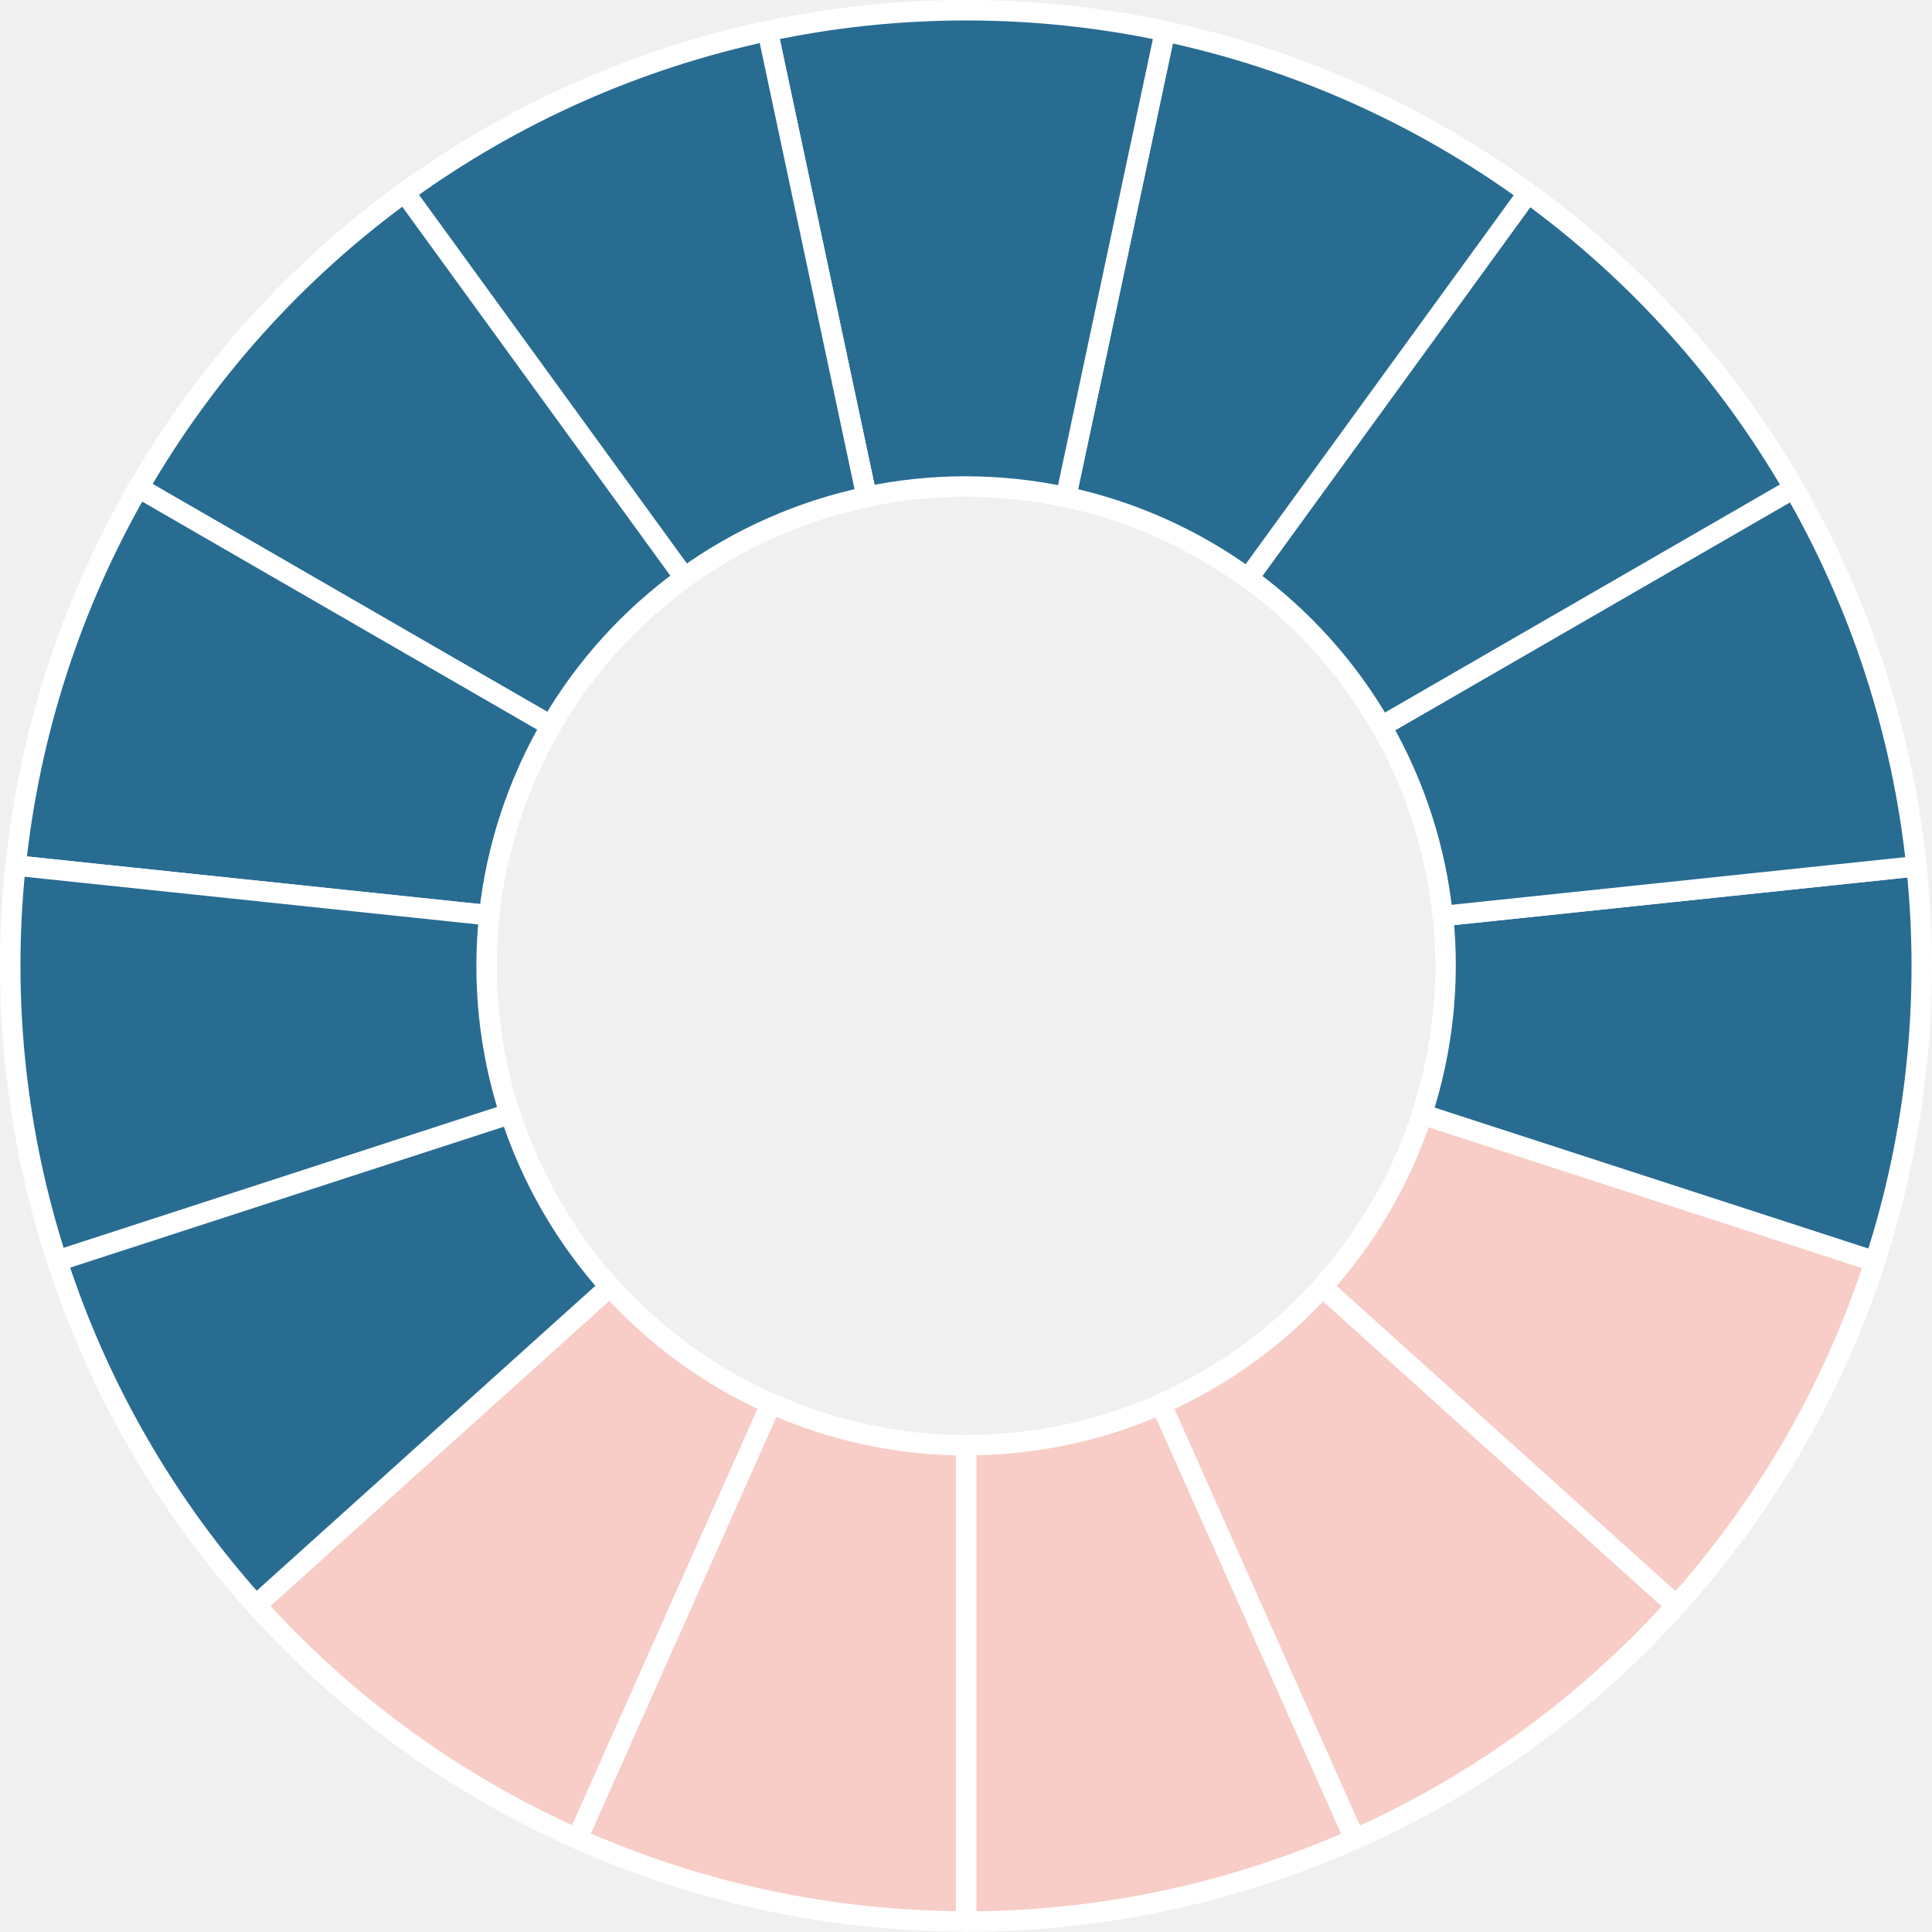
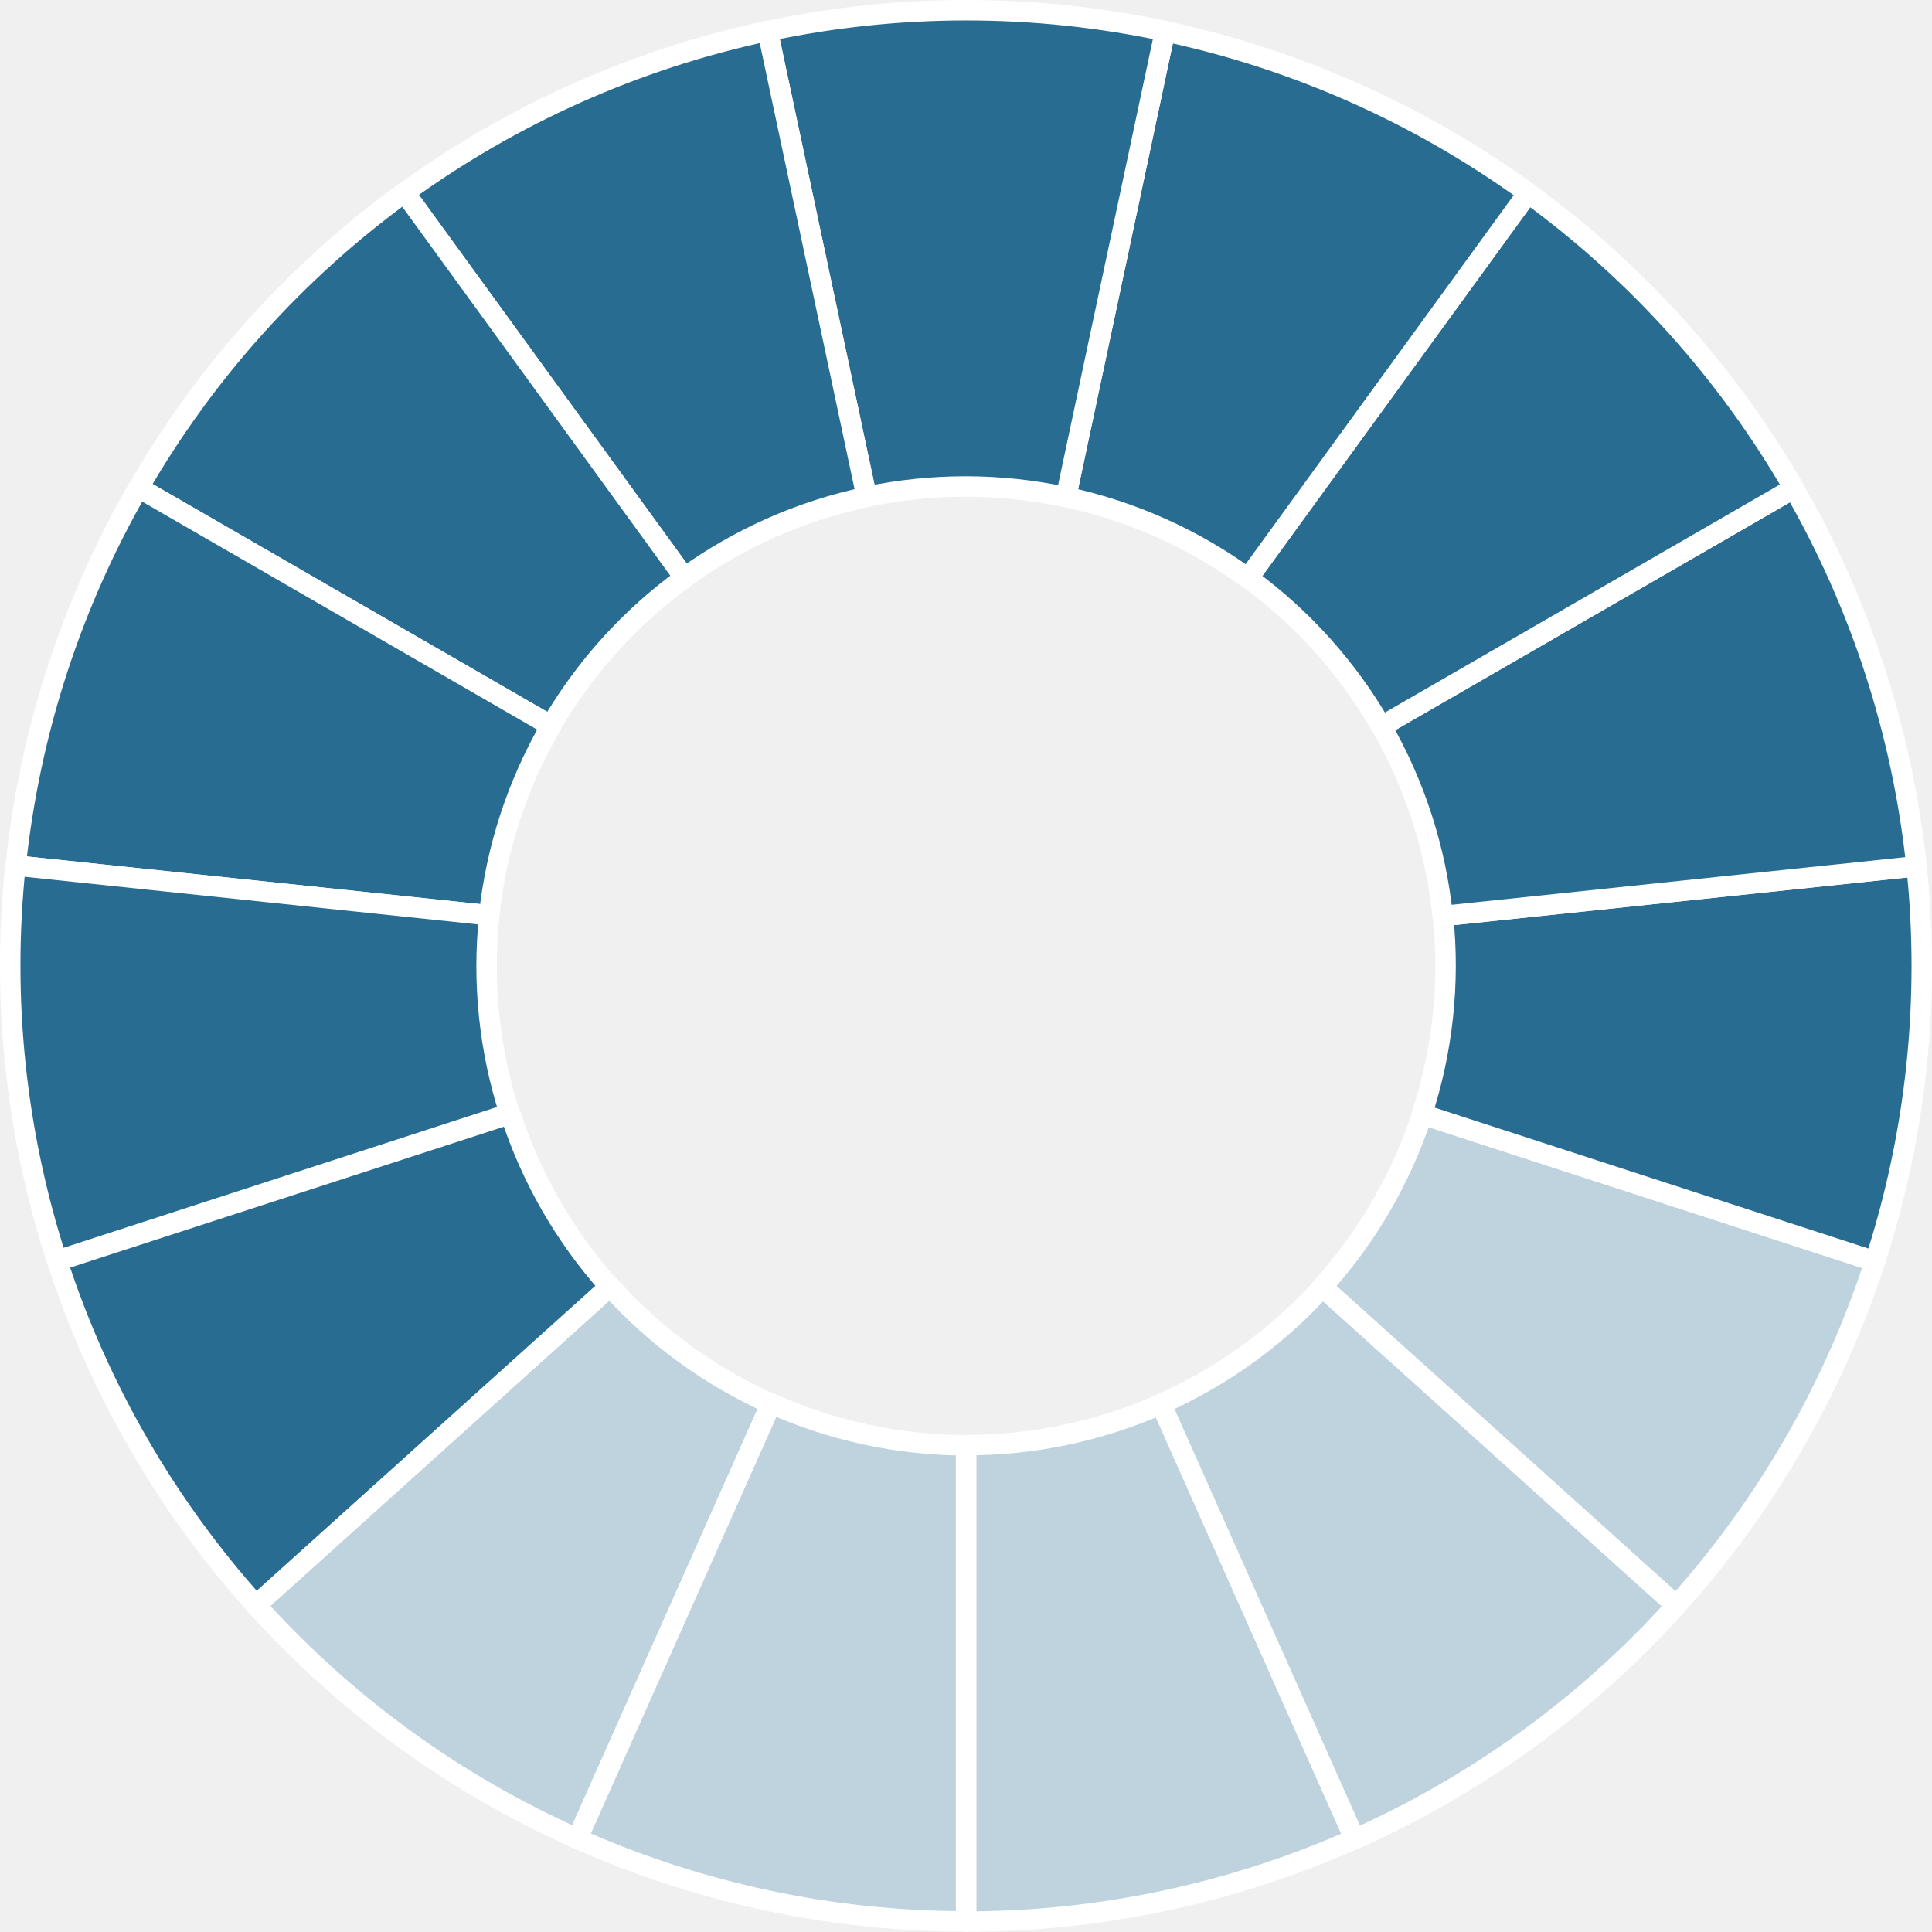
<svg xmlns="http://www.w3.org/2000/svg" width="188.397mm" height="188.378mm" viewBox="0 0 188.397 188.378" version="1.1" id="svg8">
  <defs id="defs2" />
  <g id="layer1" transform="translate(190.3505,238.7418)">
-     <g id="g1684" transform="rotate(-168,-0.2297064,101.1698)">
-       <path style="fill:#f8cdc7;fill-opacity:1;stroke:#ffffff;stroke-width:1.995;stroke-linecap:round;stroke-linejoin:round;stroke-miterlimit:4;stroke-dasharray:none;stroke-dashoffset:0;stroke-opacity:1" d="m 164.056,230.444 -9.653,45.411 a 46.76,46.76 12 0 1 17.742,7.938 l 27.31,-37.588 a 93.185,93.186 12 0 0 -35.399,-15.761 z" id="path884-6-8-0-8-55" />
-       <path style="fill:#f8cdc7;fill-opacity:1;stroke:#ffffff;stroke-width:1.995;stroke-linecap:round;stroke-linejoin:round;stroke-miterlimit:4;stroke-dasharray:none;stroke-dashoffset:0;stroke-opacity:1" d="m 89.904,246.187 27.288,37.559 a 46.76,46.76 54 0 1 17.771,-7.873 l -9.66,-45.446 a 93.186,93.185 54 0 0 -35.399,15.761 z" id="path884-6-8-0-8-8-6" />
-       <path style="fill:#f8cdc7;fill-opacity:1;stroke:#ffffff;stroke-width:1.995;stroke-linecap:round;stroke-linejoin:round;stroke-miterlimit:4;stroke-dasharray:none;stroke-dashoffset:0;stroke-opacity:1" d="m 125.307,230.444 9.652,45.411 a 46.76,46.76 78 0 1 19.437,0.035 l 9.66,-45.446 a 93.186,93.185 78 0 0 -38.749,-1e-5 z" id="path884-6-8-0-8-7-46" />
-       <path style="fill:#f8cdc7;fill-opacity:1;stroke:#ffffff;stroke-width:1.995;stroke-linecap:round;stroke-linejoin:round;stroke-miterlimit:4;stroke-dasharray:none;stroke-dashoffset:0;stroke-opacity:1" d="m 63.965,274.968 40.206,23.213 a 46.76,46.76 30 0 1 13.032,-14.421 L 89.894,246.172 a 93.186,93.185 30 0 0 -25.928,28.796 z" id="path884-6-8-0-8-84-08" />
-       <path style="fill:#f8cdc7;fill-opacity:1;stroke:#ffffff;stroke-width:1.995;stroke-linecap:round;stroke-linejoin:round;stroke-miterlimit:4;stroke-dasharray:none;stroke-dashoffset:0;stroke-opacity:1" d="m 51.991,311.821 46.171,4.853 a 46.76,46.76 6 0 1 6.04,-18.474 L 63.965,274.968 A 93.186,93.185 6 0 0 51.991,311.821 Z" id="path884-6-8-0-8-76-2" />
-       <path style="fill:#296c92;fill-opacity:1;stroke:#ffffff;stroke-width:1.995;stroke-linecap:round;stroke-linejoin:round;stroke-miterlimit:4;stroke-dasharray:none;stroke-dashoffset:0;stroke-opacity:1" d="m 56.042,350.357 44.153,-14.346 a 46.76,46.76 72 0 1 -1.997,-19.334 l -46.207,-4.857 a 93.185,93.186 72 0 0 4.05,38.537 z" id="path884-6-8-0-8-81-3" />
-       <path style="fill:#296c92;fill-opacity:1;stroke:#ffffff;stroke-width:1.995;stroke-linecap:round;stroke-linejoin:round;stroke-miterlimit:4;stroke-dasharray:none;stroke-dashoffset:0;stroke-opacity:1" d="m 75.416,383.915 34.501,-31.065 a 46.76,46.76 48 0 1 -9.688,-16.85 L 56.042,350.357 a 93.185,93.186 48 0 0 19.375,33.558 z" id="path884-6-8-0-8-9-2" />
-       <path style="fill:#296c92;fill-opacity:1;stroke:#ffffff;stroke-width:1.995;stroke-linecap:round;stroke-linejoin:round;stroke-miterlimit:4;stroke-dasharray:none;stroke-dashoffset:0;stroke-opacity:1" d="m 106.751,406.703 18.883,-42.412 a 46.76,46.76 24 0 1 -15.704,-11.453 l -34.528,31.089 a 93.185,93.186 24 0 0 31.349,22.776 z" id="path884-6-8-0-8-2-8" />
-       <path style="fill:#296c92;fill-opacity:1;stroke:#ffffff;stroke-width:1.995;stroke-linecap:round;stroke-linejoin:round;stroke-miterlimit:4;stroke-dasharray:none;stroke-dashoffset:0;stroke-opacity:1" d="m 144.654,414.759 1.3e-4,-46.426 a 46.76,46.76 90 0 1 -19.005,-4.076 l -18.898,42.445 a 93.186,93.185 90 0 0 37.902,8.056 z" id="path884-6-8-0-8-6-9" />
-       <path style="fill:#296c92;fill-opacity:1;stroke:#ffffff;stroke-width:1.995;stroke-linecap:round;stroke-linejoin:round;stroke-miterlimit:4;stroke-dasharray:none;stroke-dashoffset:0;stroke-opacity:1" d="m 182.556,406.721 -18.883,-42.412 a 46.76,46.76 66 0 1 -19.019,4.007 l -1.6e-4,46.462 a 93.186,93.185 66 0 0 37.902,-8.056 z" id="path884-6-8-0-8-1-40" />
-       <path style="fill:#296c92;fill-opacity:1;stroke:#ffffff;stroke-width:1.995;stroke-linecap:round;stroke-linejoin:round;stroke-miterlimit:4;stroke-dasharray:none;stroke-dashoffset:0;stroke-opacity:1" d="m 213.912,383.962 -34.501,-31.065 a 46.76,46.76 42 0 1 -15.745,11.396 l 18.898,42.445 a 93.186,93.185 42 0 0 31.349,-22.776 z" id="path884-6-8-0-8-64-5" />
-       <path style="fill:#296c92;fill-opacity:1;stroke:#ffffff;stroke-width:1.995;stroke-linecap:round;stroke-linejoin:round;stroke-miterlimit:4;stroke-dasharray:none;stroke-dashoffset:0;stroke-opacity:1" d="m 233.3,350.416 -44.153,-14.346 a 46.76,46.76 18 0 1 -9.749,16.815 l 34.528,31.089 a 93.186,93.185 18 0 0 19.375,-33.558 z" id="path884-6-8-0-8-3-6" />
-       <path style="fill:#296c92;fill-opacity:1;stroke:#ffffff;stroke-width:1.995;stroke-linecap:round;stroke-linejoin:round;stroke-miterlimit:4;stroke-dasharray:none;stroke-dashoffset:0;stroke-opacity:1" d="m 237.367,311.885 -46.171,4.853 a 46.76,46.76 84 0 1 -2.067,19.326 l 44.188,14.358 a 93.185,93.186 84 0 0 4.05,-38.537 z" id="path884-6-8-0-8-5-5" />
-       <path style="fill:#296c92;fill-opacity:1;stroke:#ffffff;stroke-width:1.995;stroke-linecap:round;stroke-linejoin:round;stroke-miterlimit:4;stroke-dasharray:none;stroke-dashoffset:0;stroke-opacity:1" d="m 225.411,275.03 -40.206,23.213 a 46.76,46.76 60 0 1 5.973,18.496 l 46.207,-4.856 a 93.185,93.186 60 0 0 -11.974,-36.853 z" id="path884-6-8-0-8-27-92" />
-       <path style="fill:#296c92;fill-opacity:1;stroke:#ffffff;stroke-width:1.995;stroke-linecap:round;stroke-linejoin:round;stroke-miterlimit:4;stroke-dasharray:none;stroke-dashoffset:0;stroke-opacity:1" d="m 199.455,246.204 -27.288,37.559 a 46.76,46.76 36 0 1 12.979,14.468 l 40.237,-23.231 a 93.185,93.186 36 0 0 -25.928,-28.796 z" id="path884-6-8-0-8-38-72" />
-     </g>
+     <path style="fill:#bfd3de;fill-opacity:1;stroke:#ffffff;stroke-width:1.995;stroke-linecap:round;stroke-linejoin:round;stroke-miterlimit:4;stroke-dasharray:none;stroke-dashoffset:0;stroke-opacity:1" d="m -134.048,-59.436 18.883,-42.412 a 46.76,46.76 24 0 1 -15.704,-11.453 l -34.528,31.089 a 93.185,93.186 24 0 0 31.349,22.776 z" id="path884-6-8-0-8-55" />
+     <path style="fill:#bfd3de;fill-opacity:1;stroke:#ffffff;stroke-width:1.995;stroke-linecap:round;stroke-linejoin:round;stroke-miterlimit:4;stroke-dasharray:none;stroke-dashoffset:0;stroke-opacity:1" d="m -58.243,-59.418 -18.883,-42.412 a 46.76,46.76 66 0 1 -19.019,4.007 l -2.08e-4,46.462 a 93.186,93.185 66 0 0 37.902,-8.056 z" id="path884-6-8-0-8-8-6" />
+     <path style="fill:#bfd3de;fill-opacity:1;stroke:#ffffff;stroke-width:1.995;stroke-linecap:round;stroke-linejoin:round;stroke-miterlimit:4;stroke-dasharray:none;stroke-dashoffset:0;stroke-opacity:1" d="m -96.145,-51.379 8.4e-5,-46.426 a 46.76,46.76 90 0 1 -19.005,-4.076 l -18.898,42.445 a 93.186,93.185 90 0 0 37.902,8.056 z" id="path884-6-8-0-8-7-46" />
+     <path style="fill:#bfd3de;fill-opacity:1;stroke:#ffffff;stroke-width:1.995;stroke-linecap:round;stroke-linejoin:round;stroke-miterlimit:4;stroke-dasharray:none;stroke-dashoffset:0;stroke-opacity:1" d="M -26.887,-82.177 -61.388,-113.242 a 46.76,46.76 42 0 1 -15.745,11.396 l 18.898,42.445 a 93.186,93.185 42 0 0 31.349,-22.776 z" id="path884-6-8-0-8-84-08" />
+     <path style="fill:#bfd3de;fill-opacity:1;stroke:#ffffff;stroke-width:1.995;stroke-linecap:round;stroke-linejoin:round;stroke-miterlimit:4;stroke-dasharray:none;stroke-dashoffset:0;stroke-opacity:1" d="m -7.513,-115.735 -44.153,-14.346 a 46.76,46.76 18 0 1 -9.749,16.815 l 34.528,31.089 a 93.186,93.185 18 0 0 19.375,-33.558 z" id="path884-6-8-0-8-76-2" />
+     <path style="fill:#296c92;fill-opacity:1;stroke:#ffffff;stroke-width:1.995;stroke-linecap:round;stroke-linejoin:round;stroke-miterlimit:4;stroke-dasharray:none;stroke-dashoffset:0;stroke-opacity:1" d="m -3.462,-154.272 -46.171,4.853 a 46.76,46.76 84 0 1 -2.066,19.326 l 44.188,14.358 a 93.185,93.186 84 0 0 4.05,-38.537 z" id="path884-6-8-0-8-81-3" />
+     <path style="fill:#296c92;fill-opacity:1;stroke:#ffffff;stroke-width:1.995;stroke-linecap:round;stroke-linejoin:round;stroke-miterlimit:4;stroke-dasharray:none;stroke-dashoffset:0;stroke-opacity:1" d="m -15.437,-191.124 -40.206,23.213 a 46.76,46.76 60 0 1 5.973,18.496 l 46.207,-4.856 a 93.185,93.186 60 0 0 -11.974,-36.853 z" id="path884-6-8-0-8-9-2" />
+     <path style="fill:#296c92;fill-opacity:1;stroke:#ffffff;stroke-width:1.995;stroke-linecap:round;stroke-linejoin:round;stroke-miterlimit:4;stroke-dasharray:none;stroke-dashoffset:0;stroke-opacity:1" d="m -41.349,-219.929 -27.288,37.559 a 46.76,46.76 36 0 1 12.979,14.468 l 40.237,-23.231 a 93.185,93.186 36 0 0 -25.928,-28.796 z" id="path884-6-8-0-8-2-8" />
+     <path style="fill:#296c92;fill-opacity:1;stroke:#ffffff;stroke-width:1.995;stroke-linecap:round;stroke-linejoin:round;stroke-miterlimit:4;stroke-dasharray:none;stroke-dashoffset:0;stroke-opacity:1" d="m -76.748,-235.69 -9.653,45.411 a 46.76,46.76 12 0 1 17.742,7.938 l 27.31,-37.588 a 93.185,93.186 12 0 0 -35.399,-15.761 z" id="path884-6-8-0-8-6-9" />
+     <path style="fill:#296c92;fill-opacity:1;stroke:#ffffff;stroke-width:1.995;stroke-linecap:round;stroke-linejoin:round;stroke-miterlimit:4;stroke-dasharray:none;stroke-dashoffset:0;stroke-opacity:1" d="m -115.493,-235.708 9.652,45.411 a 46.76,46.76 78 0 1 19.437,0.035 l 9.66,-45.446 a 93.186,93.185 78 0 0 -38.749,1e-5 z" id="path884-6-8-0-8-1-40" />
+     <path style="fill:#296c92;fill-opacity:1;stroke:#ffffff;stroke-width:1.995;stroke-linecap:round;stroke-linejoin:round;stroke-miterlimit:4;stroke-dasharray:none;stroke-dashoffset:0;stroke-opacity:1" d="m -150.896,-219.965 27.288,37.559 a 46.76,46.76 54 0 1 17.771,-7.873 l -9.66,-45.446 a 93.186,93.185 54 0 0 -35.399,15.761 z" id="path884-6-8-0-8-64-5" />
+     <path style="fill:#296c92;fill-opacity:1;stroke:#ffffff;stroke-width:1.995;stroke-linecap:round;stroke-linejoin:round;stroke-miterlimit:4;stroke-dasharray:none;stroke-dashoffset:0;stroke-opacity:1" d="m -176.835,-191.183 40.206,23.213 a 46.76,46.76 30 0 1 13.032,-14.421 l -27.309,-37.588 a 93.186,93.185 30 0 0 -25.928,28.796 z" id="path884-6-8-0-8-3-6" />
+     <path style="fill:#296c92;fill-opacity:1;stroke:#ffffff;stroke-width:1.995;stroke-linecap:round;stroke-linejoin:round;stroke-miterlimit:4;stroke-dasharray:none;stroke-dashoffset:0;stroke-opacity:1" d="m -188.824,-154.34 46.171,4.853 a 46.76,46.76 6 0 1 6.04,-18.474 l -40.237,-23.231 a 93.186,93.185 6 0 0 -11.974,36.853 z" id="path884-6-8-0-8-5-5" />
+     <path style="fill:#296c92;fill-opacity:1;stroke:#ffffff;stroke-width:1.995;stroke-linecap:round;stroke-linejoin:round;stroke-miterlimit:4;stroke-dasharray:none;stroke-dashoffset:0;stroke-opacity:1" d="m -184.792,-115.805 44.153,-14.346 a 46.76,46.76 72 0 1 -1.997,-19.334 l -46.207,-4.857 a 93.185,93.186 72 0 0 4.05,38.537 z" id="path884-6-8-0-8-27-92" />
+     <path style="fill:#296c92;fill-opacity:1;stroke:#ffffff;stroke-width:1.995;stroke-linecap:round;stroke-linejoin:round;stroke-miterlimit:4;stroke-dasharray:none;stroke-dashoffset:0;stroke-opacity:1" d="m -165.396,-82.212 34.501,-31.065 a 46.76,46.76 48 0 1 -9.688,-16.85 l -44.188,14.357 a 93.185,93.186 48 0 0 19.375,33.558 z" id="path884-6-8-0-8-38-72" />
  </g>
</svg>
